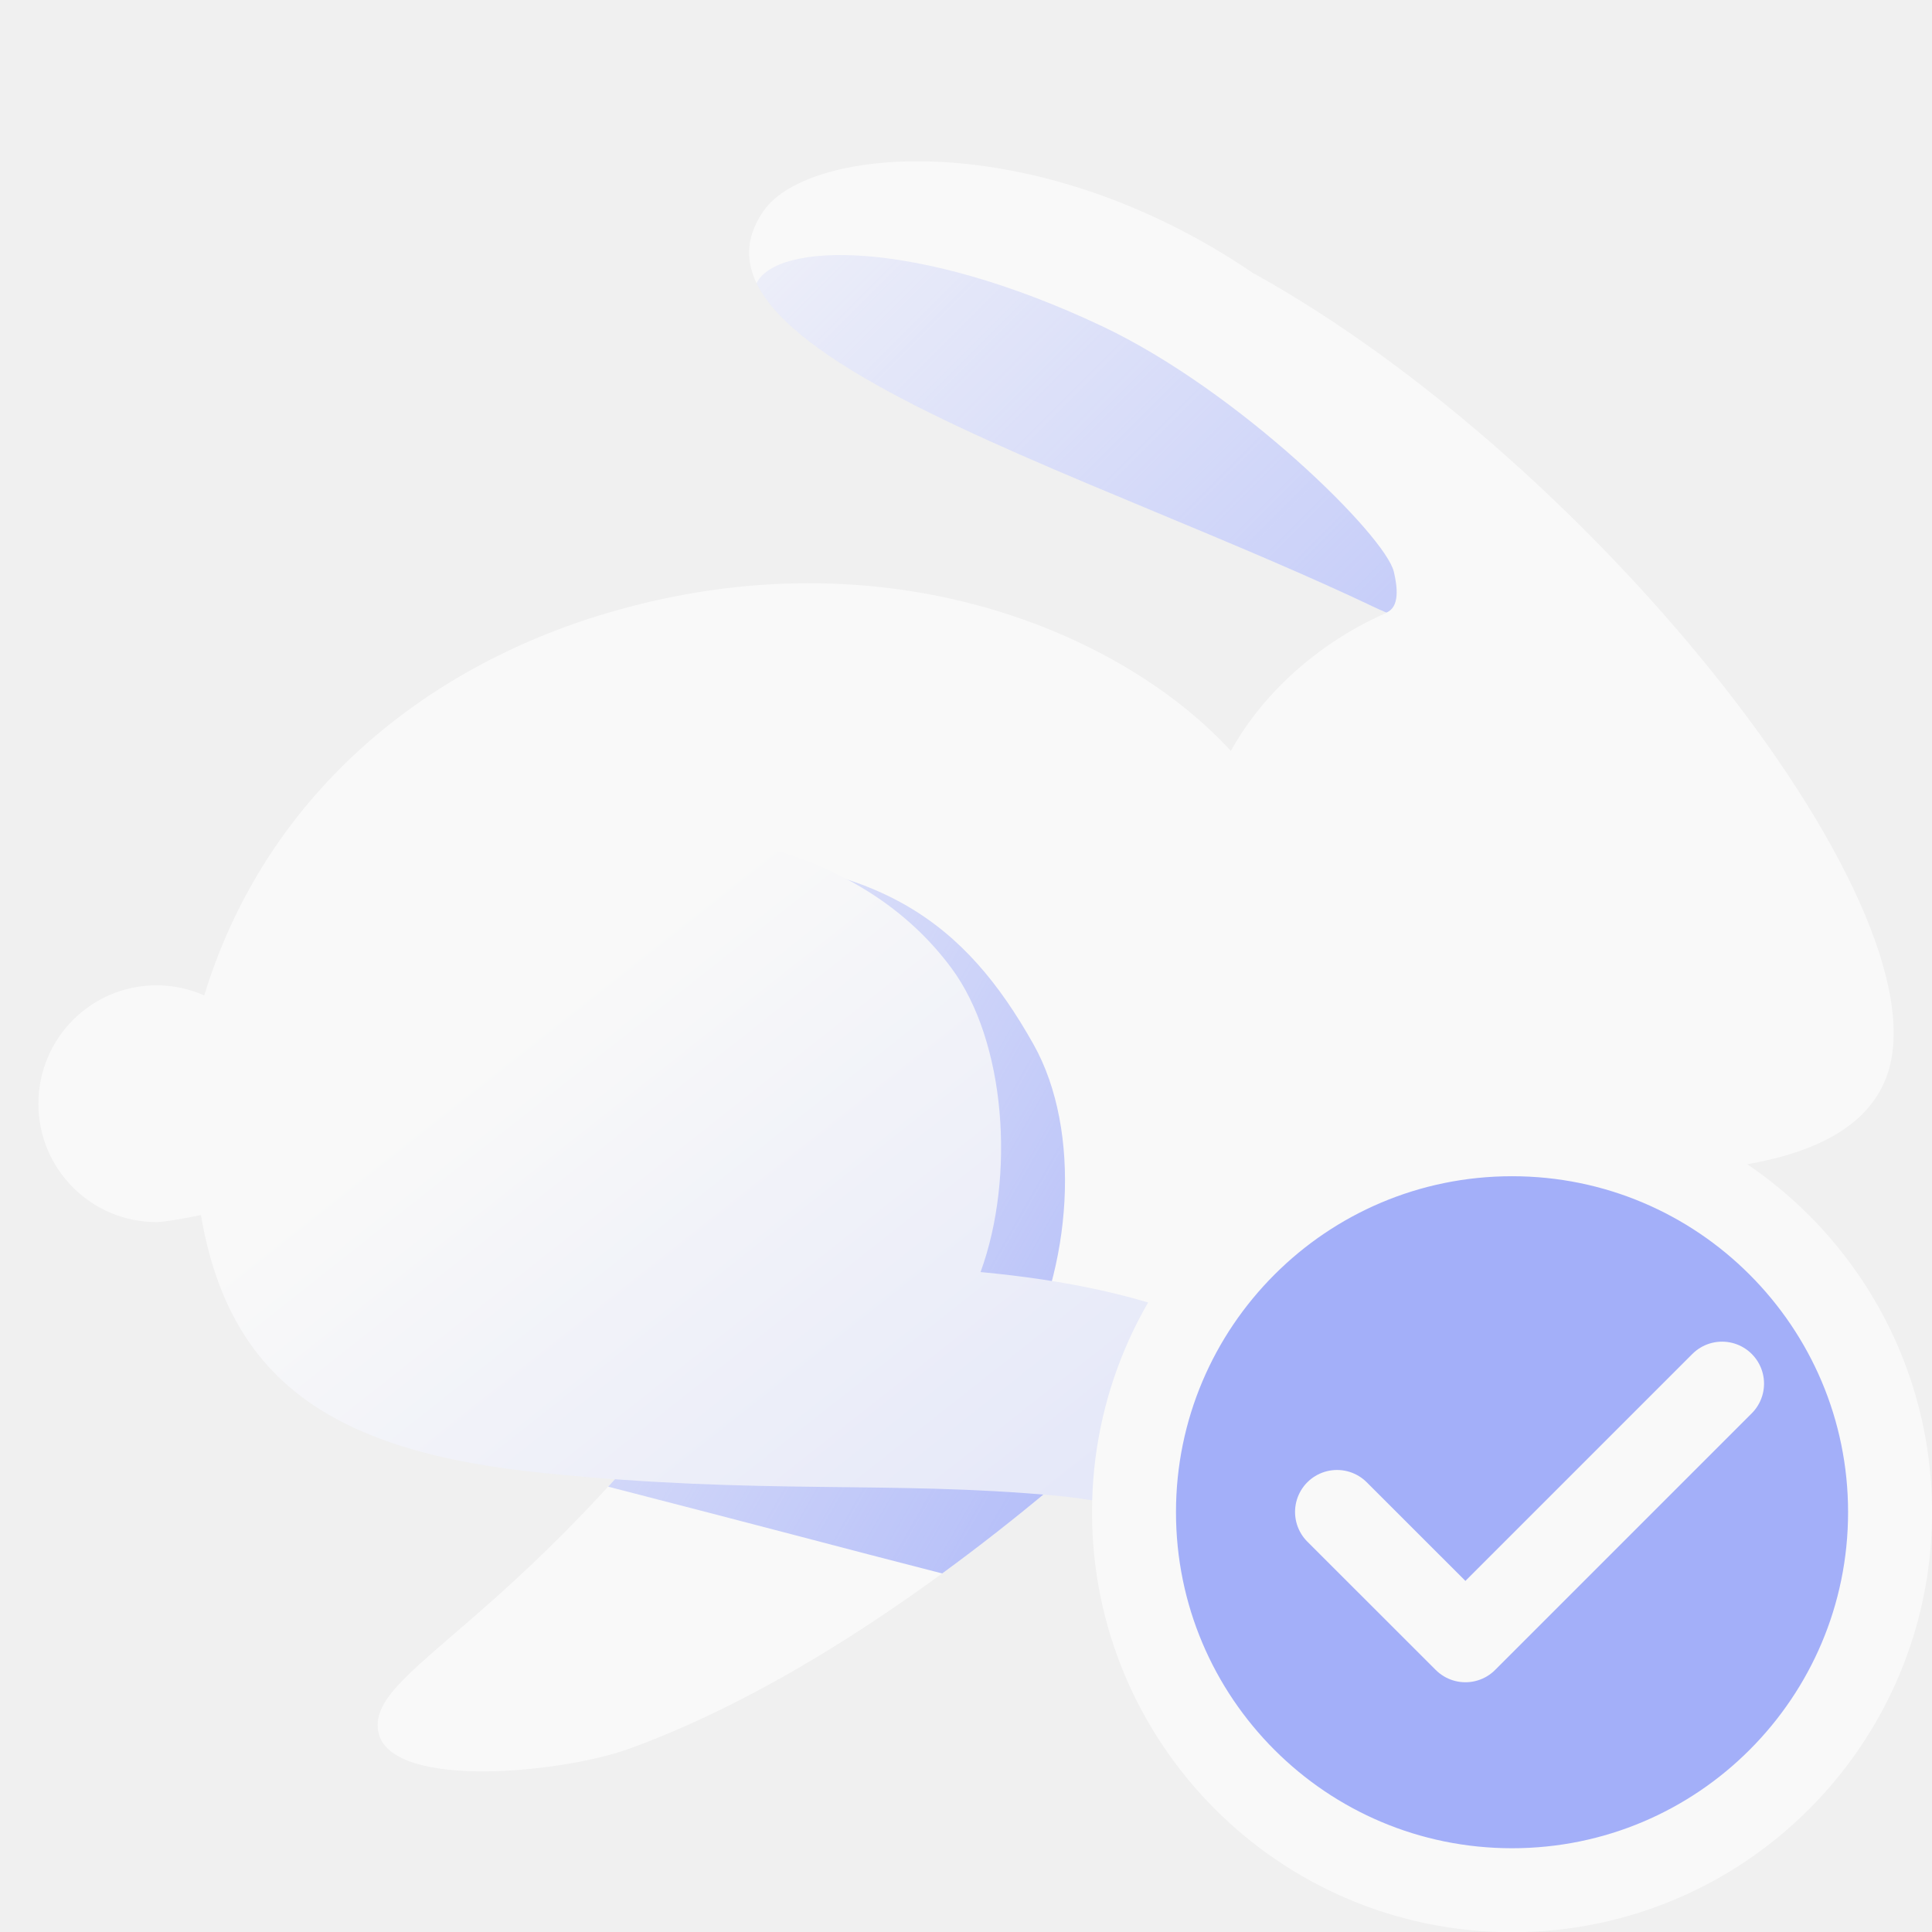
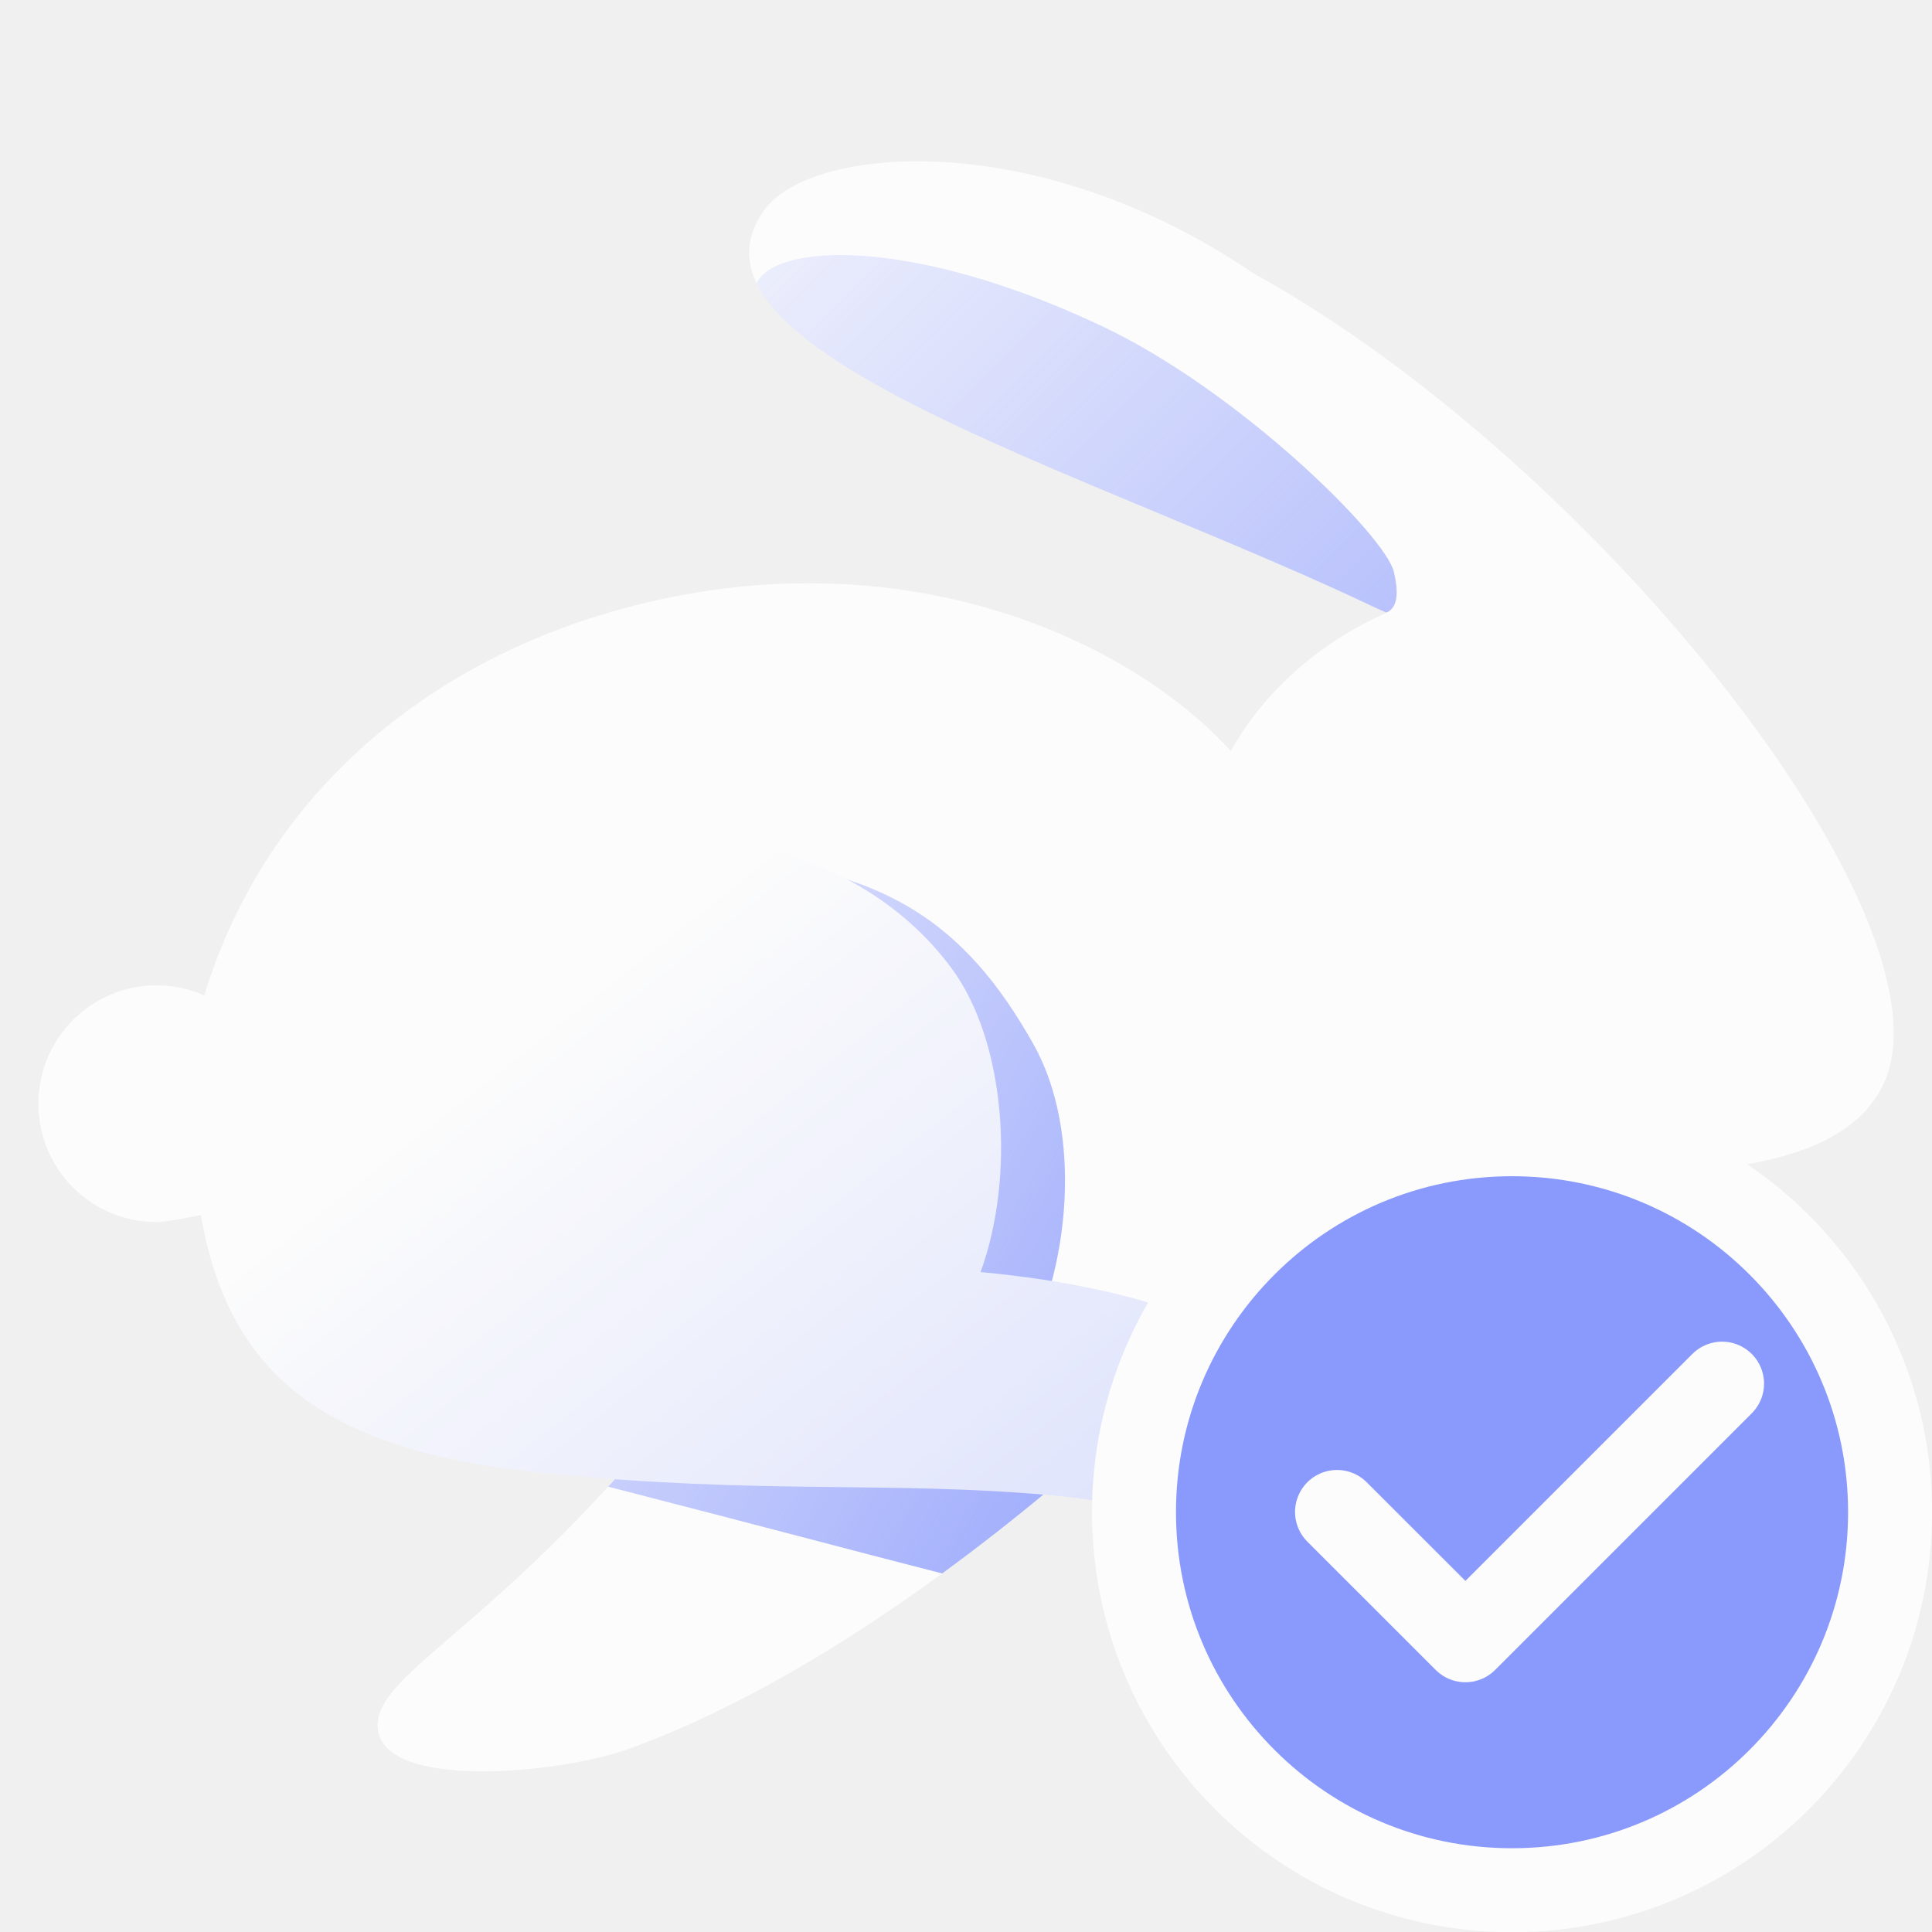
<svg xmlns="http://www.w3.org/2000/svg" width="24" height="24" viewBox="0 0 24 24" fill="none">
-   <g opacity="0.6" clip-path="url(#clip0_78711_65963)">
+   <g opacity="0.8" clip-path="url(#clip0_78711_65963)">
    <path d="M23.406 13.448C24.311 11.419 19.836 5.75 15.561 3.389C12.866 1.559 10.058 1.81 9.49 2.614C8.242 4.377 13.622 5.87 17.221 7.614C16.447 7.951 15.718 8.556 15.29 9.329C13.948 7.86 11.004 6.594 7.548 7.614C5.22 8.301 3.285 9.92 2.537 12.366C2.356 12.285 2.154 12.24 1.943 12.24C1.133 12.24 0.477 12.899 0.477 13.711C0.477 14.523 1.133 15.181 1.943 15.181C2.093 15.181 2.562 15.08 2.562 15.08L10.058 15.135C7.06 19.907 4.691 20.604 4.691 21.431C4.691 22.258 6.958 22.034 7.809 21.726C11.884 20.25 16.261 15.653 17.012 14.329C20.165 14.724 22.816 14.771 23.406 13.448Z" fill="url(#paint0_linear_78711_65963)" />
    <path fill-rule="evenodd" clip-rule="evenodd" d="M17.119 7.565C17.153 7.58 17.187 7.595 17.221 7.61C17.388 7.544 17.361 7.297 17.315 7.103C17.21 6.657 15.394 4.857 13.688 4.051C11.36 2.951 9.647 3.01 9.398 3.518C9.87 4.493 12.066 5.408 14.36 6.363C15.3 6.755 16.257 7.153 17.119 7.565Z" fill="url(#paint1_linear_78711_65963)" />
    <path fill-rule="evenodd" clip-rule="evenodd" d="M14.268 17.416C13.799 17.236 13.27 17.072 12.668 16.922C13.312 15.766 13.447 14.056 12.839 12.974C11.986 11.456 10.915 10.648 8.427 10.648C7.058 10.648 3.373 11.111 3.308 14.197C3.301 14.518 3.307 14.812 3.33 15.082L10.063 15.131C9.153 16.58 8.301 17.653 7.555 18.468C8.45 18.698 9.188 18.891 9.866 19.068C10.506 19.236 11.091 19.389 11.704 19.546C12.633 18.868 13.505 18.128 14.268 17.416Z" fill="url(#paint2_linear_78711_65963)" />
    <path d="M2.449 14.765C2.724 17.109 4.052 18.028 6.765 18.3C9.479 18.572 11.036 18.39 13.108 18.579C14.839 18.737 16.384 19.622 16.957 19.316C17.473 19.041 17.185 18.046 16.494 17.408C15.599 16.581 14.361 16.006 12.181 15.802C12.616 14.609 12.494 12.936 11.819 12.026C10.844 10.71 9.044 10.115 6.765 10.375C4.385 10.646 2.104 11.822 2.449 14.765Z" fill="url(#paint3_linear_78711_65963)" />
    <g clip-path="url(#clip1_78711_65963)">
      <path d="M18.783 23.481C20.08 23.481 21.254 22.956 22.103 22.106C22.953 21.256 23.479 20.082 23.479 18.785C23.479 17.489 22.953 16.315 22.103 15.465C21.254 14.615 20.08 14.09 18.783 14.09C17.486 14.09 16.312 14.615 15.463 15.465C14.613 16.315 14.087 17.489 14.087 18.785C14.087 20.082 14.613 21.256 15.463 22.106C16.312 22.956 17.486 23.481 18.783 23.481Z" fill="#7084FF" stroke="white" stroke-width="1.043" stroke-linejoin="round" />
      <path d="M16.609 18.782L18.204 20.376L21.392 17.188" stroke="white" stroke-width="1.043" stroke-linecap="round" stroke-linejoin="round" />
    </g>
  </g>
  <defs>
    <linearGradient id="paint0_linear_78711_65963" x1="7.277" y1="11.651" x2="23.219" y2="16.157" gradientUnits="userSpaceOnUse">
      <stop stop-color="white" />
      <stop offset="1" stop-color="white" />
    </linearGradient>
    <linearGradient id="paint1_linear_78711_65963" x1="20.529" y1="11.343" x2="8.993" y2="-0.184" gradientUnits="userSpaceOnUse">
      <stop stop-color="#8697FF" />
      <stop offset="1" stop-color="#8697FF" stop-opacity="0" />
    </linearGradient>
    <linearGradient id="paint2_linear_78711_65963" x1="14.588" y1="17.819" x2="3.529" y2="11.483" gradientUnits="userSpaceOnUse">
      <stop stop-color="#8697FF" />
      <stop offset="1" stop-color="#8697FF" stop-opacity="0" />
    </linearGradient>
    <linearGradient id="paint3_linear_78711_65963" x1="8.23" y1="11.528" x2="15.726" y2="21.02" gradientUnits="userSpaceOnUse">
      <stop stop-color="white" />
      <stop offset="0.984" stop-color="#D1D8FF" />
    </linearGradient>
    <clipPath id="clip0_78711_65963">
      <rect width="24" height="24" fill="white" />
    </clipPath>
    <clipPath id="clip1_78711_65963">
      <rect width="10.435" height="10.435" fill="white" transform="translate(13.5654 13.5664)" />
    </clipPath>
  </defs>
</svg>
